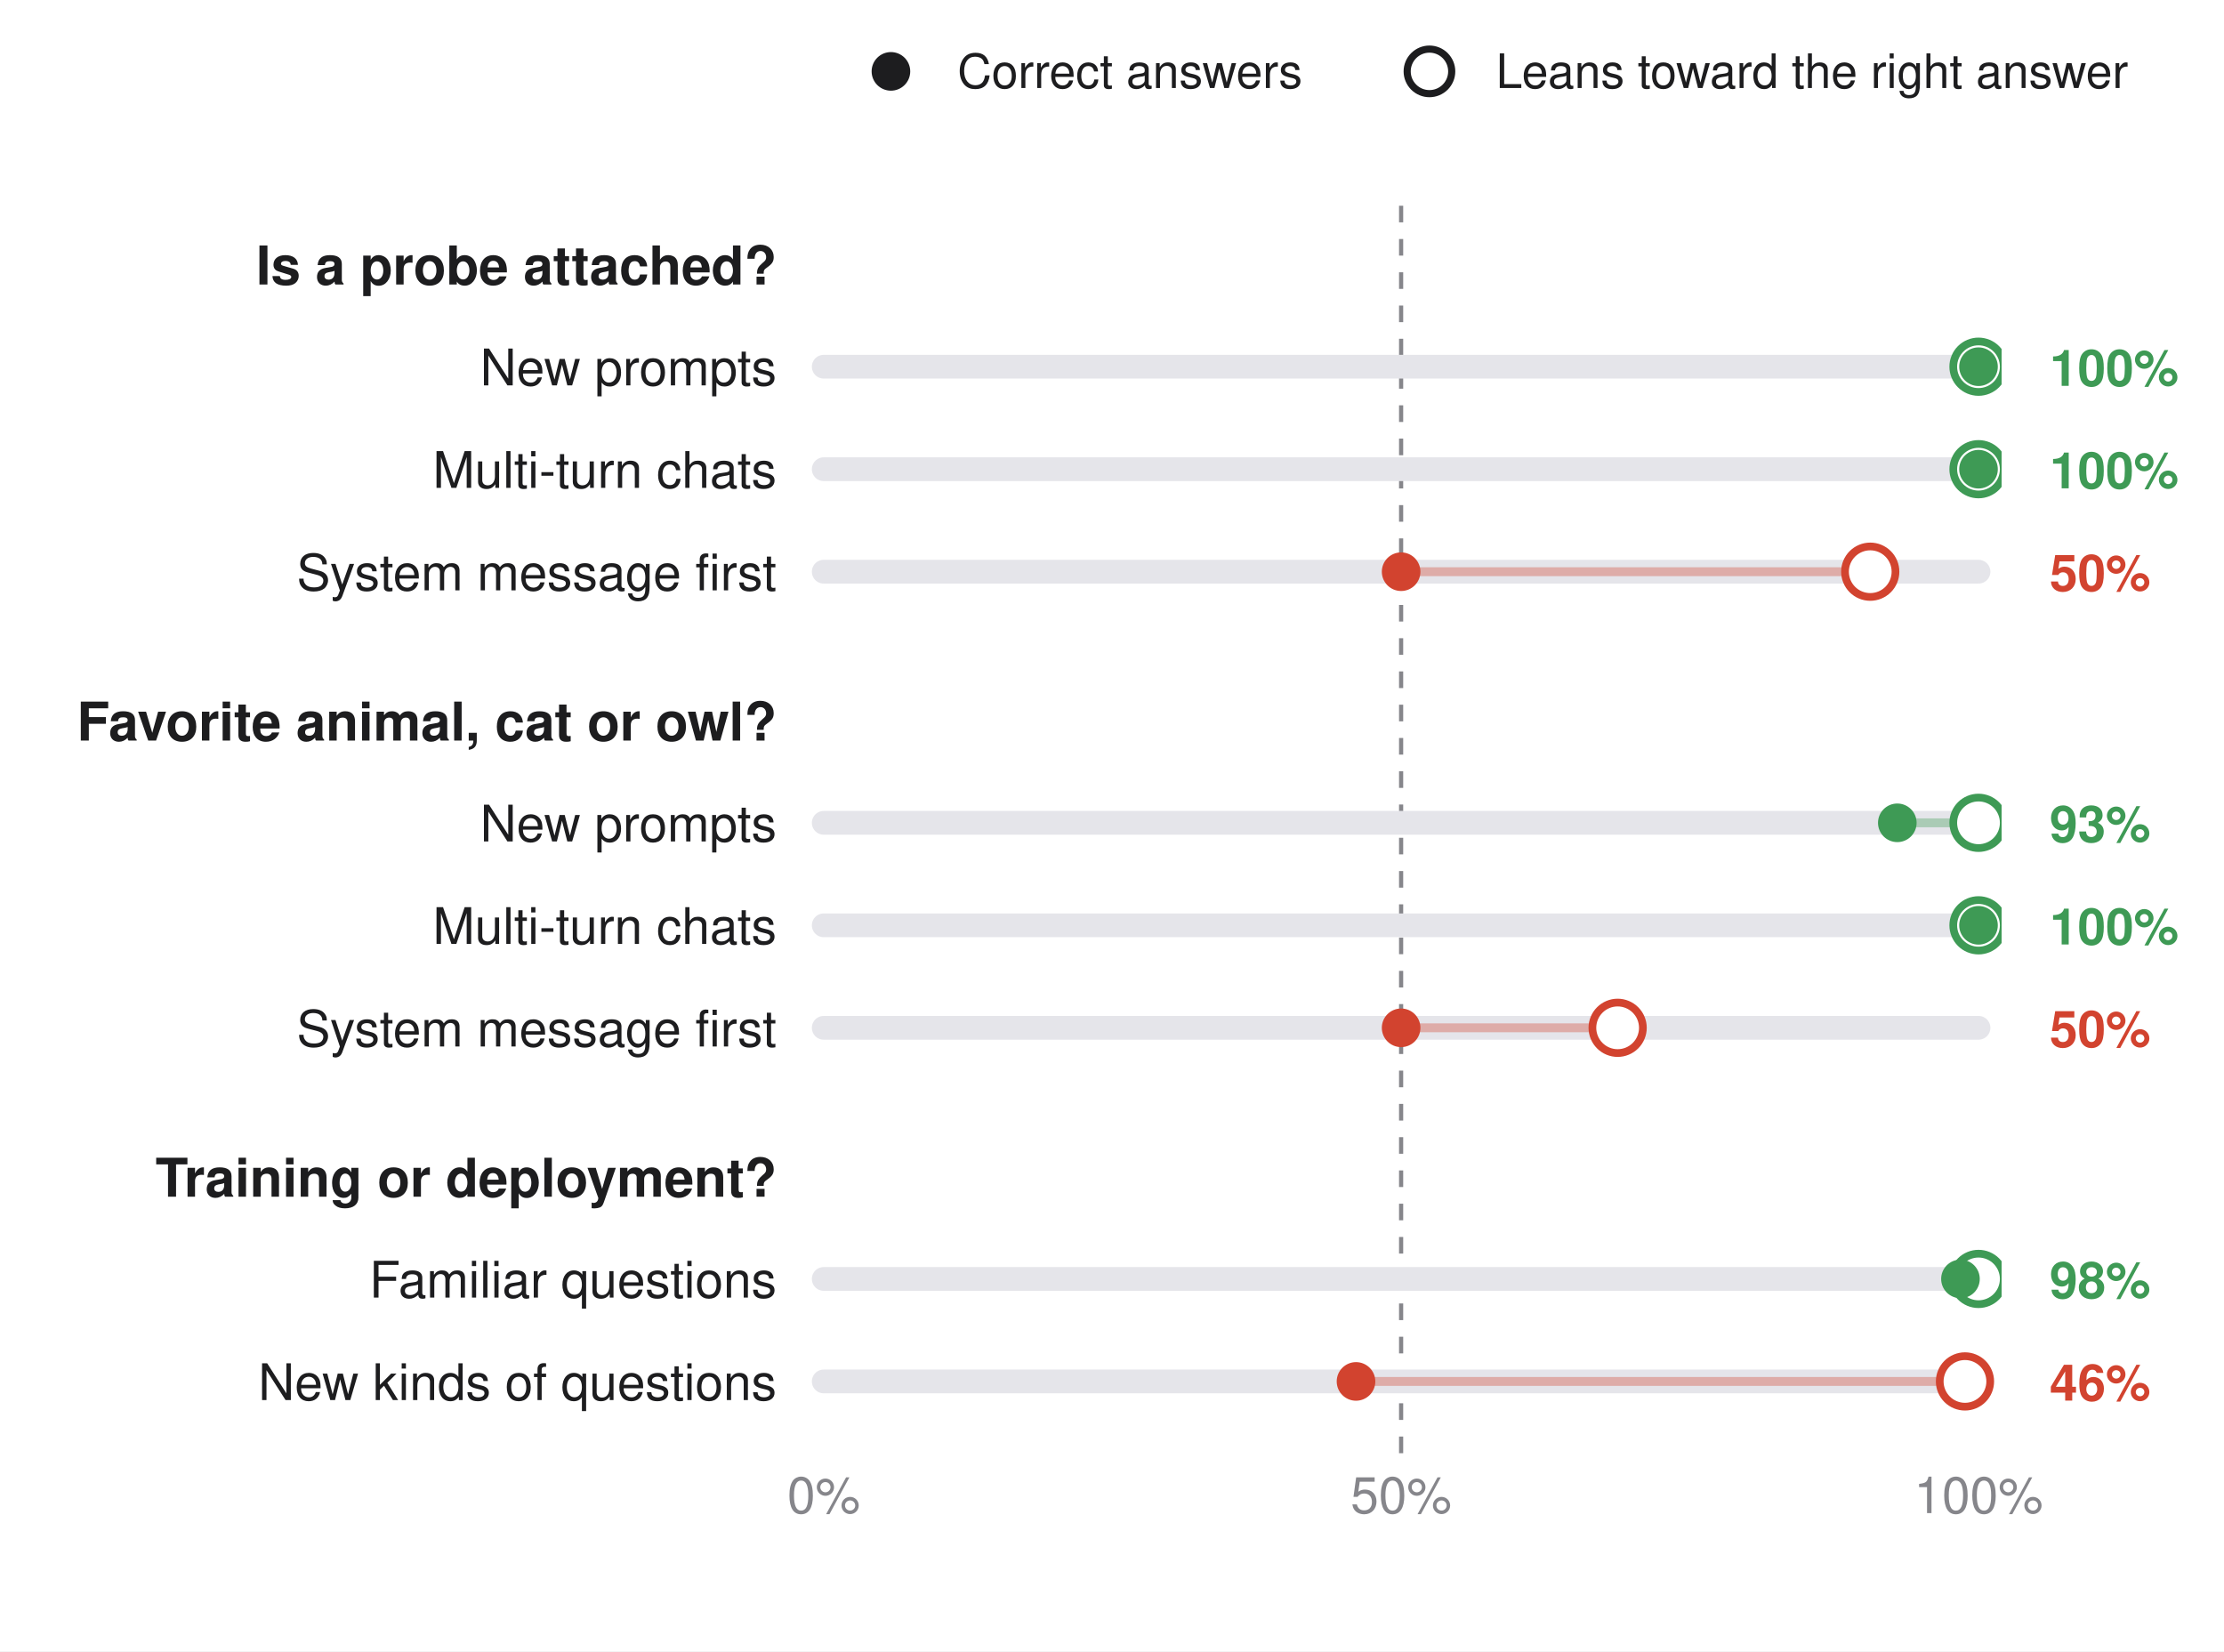
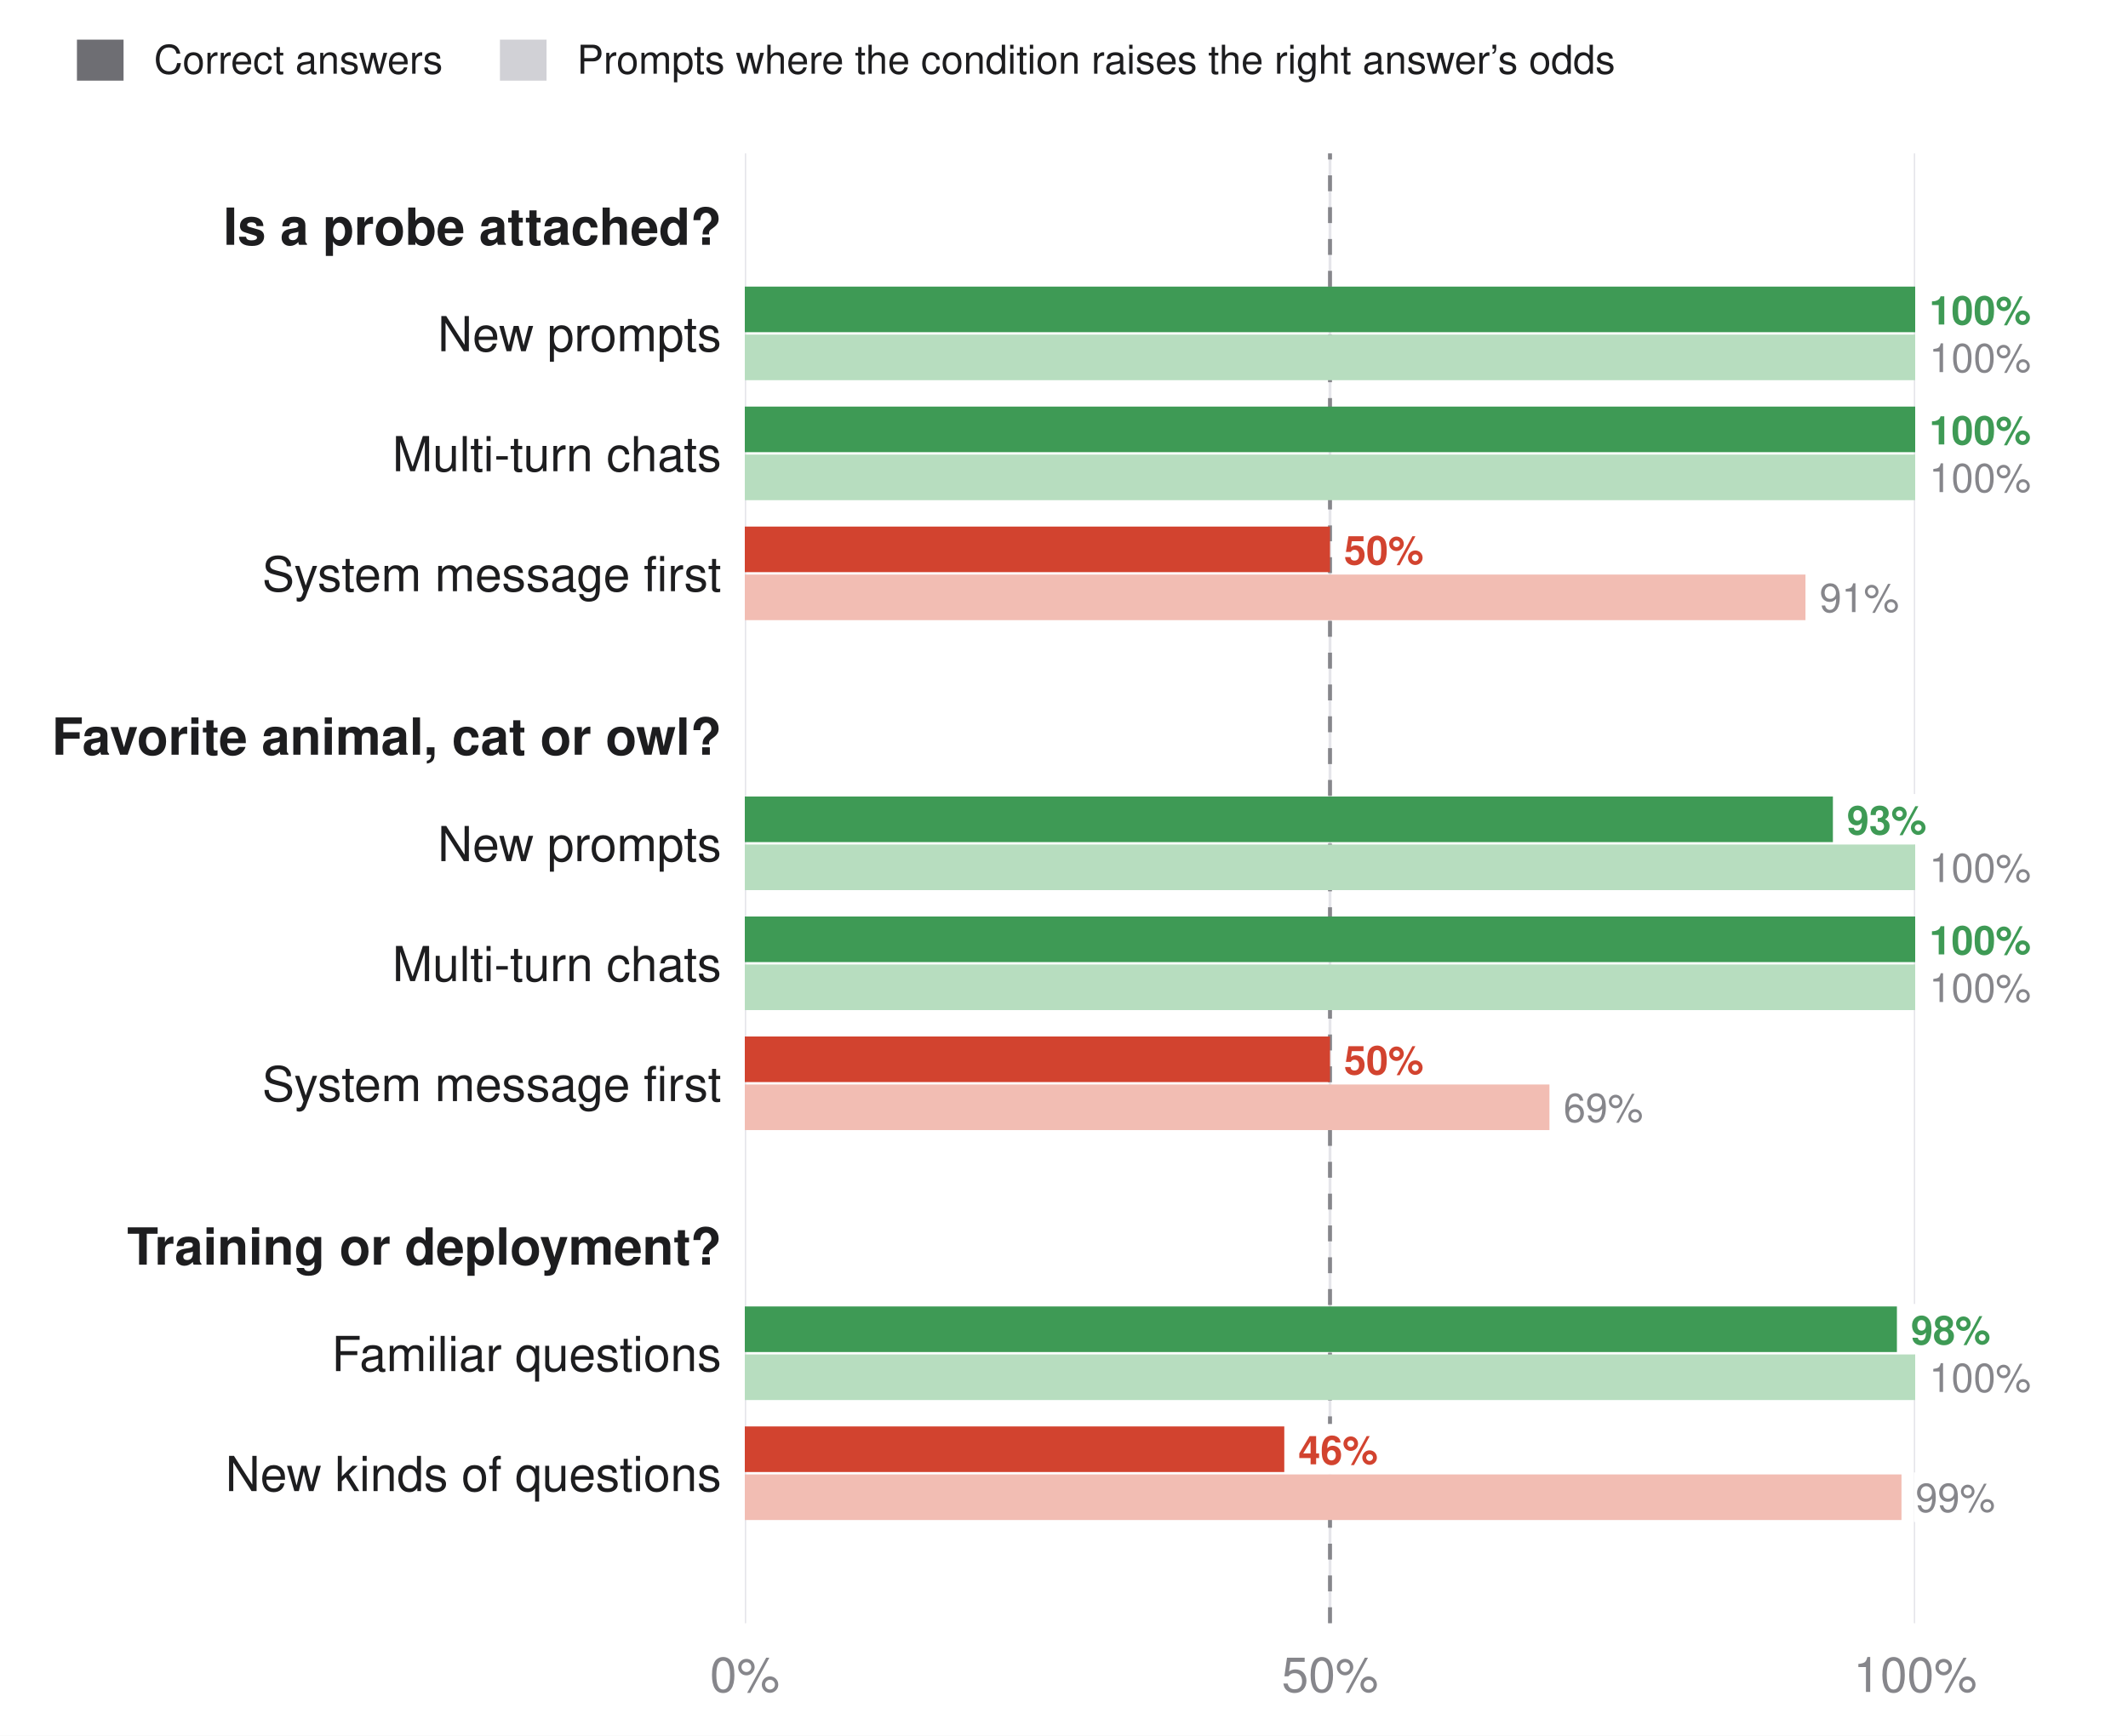
- <svg xmlns="http://www.w3.org/2000/svg" xmlns:xlink="http://www.w3.org/1999/xlink" width="748.8pt" height="555.984pt" viewBox="0 0 748.8 555.984" version="1.1">
+ <svg xmlns="http://www.w3.org/2000/svg" width="748.8pt" height="610.92pt" viewBox="0 0 748.8 610.92" version="1.1">
  <defs>
    <style type="text/css">*{stroke-linejoin: round; stroke-linecap: butt}</style>
  </defs>
  <g id="figure_1">
    <g id="patch_1">
-       <path d="M 0 555.984  L 748.8 555.984  L 748.8 0  L 0 0  z " style="fill: #ffffff" />
+       <path d="M 0 610.92  L 748.8 610.92  L 748.8 0  L 0 0  z " style="fill: #ffffff" />
    </g>
    <g id="axes_1">
      <g id="patch_2">
-         <path d="M 269.568 489.266  L 673.92 489.266  L 673.92 64.8  L 269.568 64.8  z " style="fill: #ffffff" />
+         <path d="M 262.08 571.32  L 673.92 571.32  L 673.92 54  L 262.08 54  z " style="fill: #ffffff" />
      </g>
      <g id="matplotlib.axis_1">
        <g id="xtick_1">
-           <g id="line2d_1" />
+           <g id="line2d_1">
+             <path d="M 262.08 571.32  L 262.08 54  " clip-path="url(#p542e7f53cc)" style="fill: none; stroke: #e5e5ea; stroke-linecap: square" />
+           </g>
+           <g id="line2d_2" />
          <g id="text_1">
-             <text style="font-size: 17px; font-family: 'Helvetica Neue', 'Helvetica', 'Arial', 'DejaVu Sans'; text-anchor: middle; fill: #86868b" x="277.344" y="509.45" transform="rotate(-0 277.344 509.4499)">0%</text>
+             <text style="font-size: 17px; font-family: 'Helvetica Neue', 'Helvetica', 'Arial', 'DejaVu Sans'; text-anchor: middle; fill: #86868b" x="262.08" y="595.504" transform="rotate(-0 262.08 595.504)">0%</text>
          </g>
        </g>
        <g id="xtick_2">
-           <g id="line2d_2" />
+           <g id="line2d_3">
+             <path d="M 468 571.32  L 468 54  " clip-path="url(#p542e7f53cc)" style="fill: none; stroke: #e5e5ea; stroke-linecap: square" />
+           </g>
+           <g id="line2d_4" />
          <g id="text_2">
-             <text style="font-size: 17px; font-family: 'Helvetica Neue', 'Helvetica', 'Arial', 'DejaVu Sans'; text-anchor: middle; fill: #86868b" x="471.744" y="509.45" transform="rotate(-0 471.744 509.4499)">50%</text>
+             <text style="font-size: 17px; font-family: 'Helvetica Neue', 'Helvetica', 'Arial', 'DejaVu Sans'; text-anchor: middle; fill: #86868b" x="468" y="595.504" transform="rotate(-0 468 595.504)">50%</text>
          </g>
        </g>
        <g id="xtick_3">
-           <g id="line2d_3" />
+           <g id="line2d_5">
+             <path d="M 673.92 571.32  L 673.92 54  " clip-path="url(#p542e7f53cc)" style="fill: none; stroke: #e5e5ea; stroke-linecap: square" />
+           </g>
+           <g id="line2d_6" />
          <g id="text_3">
-             <text style="font-size: 17px; font-family: 'Helvetica Neue', 'Helvetica', 'Arial', 'DejaVu Sans'; text-anchor: middle; fill: #86868b" x="666.144" y="509.45" transform="rotate(-0 666.144 509.4499)">100%</text>
+             <text style="font-size: 17px; font-family: 'Helvetica Neue', 'Helvetica', 'Arial', 'DejaVu Sans'; text-anchor: middle; fill: #86868b" x="673.92" y="595.504" transform="rotate(-0 673.92 595.504)">100%</text>
          </g>
        </g>
      </g>
      <g id="matplotlib.axis_2" />
-       <g id="line2d_4">
-         <path d="M 471.744 489.266  L 471.744 64.8  " clip-path="url(#p2aac15bdcc)" style="fill: none; stroke-dasharray: 5.6,5.6; stroke-dashoffset: 0; stroke: #86868b; stroke-width: 1.4" />
-       </g>
-       <g id="line2d_5">
-         <path d="M 277.344 123.466  L 666.144 123.466  " clip-path="url(#p2aac15bdcc)" style="fill: none; stroke: #e5e5ea; stroke-width: 8; stroke-linecap: round" />
-       </g>
-       <g id="line2d_6">
-         <path d="M 277.344 157.975  L 666.144 157.975  " clip-path="url(#p2aac15bdcc)" style="fill: none; stroke: #e5e5ea; stroke-width: 8; stroke-linecap: round" />
-       </g>
      <g id="line2d_7">
-         <path d="M 277.344 192.485  L 666.144 192.485  " clip-path="url(#p2aac15bdcc)" style="fill: none; stroke: #e5e5ea; stroke-width: 8; stroke-linecap: round" />
-       </g>
-       <g id="line2d_8">
-         <path d="M 277.344 277.033  L 666.144 277.033  " clip-path="url(#p2aac15bdcc)" style="fill: none; stroke: #e5e5ea; stroke-width: 8; stroke-linecap: round" />
-       </g>
-       <g id="line2d_9">
-         <path d="M 277.344 311.542  L 666.144 311.542  " clip-path="url(#p2aac15bdcc)" style="fill: none; stroke: #e5e5ea; stroke-width: 8; stroke-linecap: round" />
-       </g>
-       <g id="line2d_10">
-         <path d="M 277.344 346.052  L 666.144 346.052  " clip-path="url(#p2aac15bdcc)" style="fill: none; stroke: #e5e5ea; stroke-width: 8; stroke-linecap: round" />
-       </g>
-       <g id="line2d_11">
-         <path d="M 277.344 430.6  L 666.144 430.6  " clip-path="url(#p2aac15bdcc)" style="fill: none; stroke: #e5e5ea; stroke-width: 8; stroke-linecap: round" />
-       </g>
-       <g id="line2d_12">
-         <path d="M 277.344 465.109  L 666.144 465.109  " clip-path="url(#p2aac15bdcc)" style="fill: none; stroke: #e5e5ea; stroke-width: 8; stroke-linecap: round" />
-       </g>
-       <g id="line2d_13">
-         <path d="M 666.144 123.466  L 666.144 123.466  " clip-path="url(#p2aac15bdcc)" style="fill: none; stroke: #3e9a55; stroke-opacity: 0.35; stroke-width: 3; stroke-linecap: square" />
-       </g>
-       <g id="line2d_14">
-         <path d="M 666.144 157.975  L 666.144 157.975  " clip-path="url(#p2aac15bdcc)" style="fill: none; stroke: #3e9a55; stroke-opacity: 0.35; stroke-width: 3; stroke-linecap: square" />
-       </g>
-       <g id="line2d_15">
-         <path d="M 471.744 192.485  L 629.694 192.485  " clip-path="url(#p2aac15bdcc)" style="fill: none; stroke: #d2432f; stroke-opacity: 0.35; stroke-width: 3; stroke-linecap: square" />
-       </g>
-       <g id="line2d_16">
-         <path d="M 638.807 277.033  L 666.144 277.033  " clip-path="url(#p2aac15bdcc)" style="fill: none; stroke: #3e9a55; stroke-opacity: 0.35; stroke-width: 3; stroke-linecap: square" />
-       </g>
-       <g id="line2d_17">
-         <path d="M 666.144 311.542  L 666.144 311.542  " clip-path="url(#p2aac15bdcc)" style="fill: none; stroke: #3e9a55; stroke-opacity: 0.35; stroke-width: 3; stroke-linecap: square" />
-       </g>
-       <g id="line2d_18">
-         <path d="M 471.744 346.052  L 544.644 346.052  " clip-path="url(#p2aac15bdcc)" style="fill: none; stroke: #d2432f; stroke-opacity: 0.35; stroke-width: 3; stroke-linecap: square" />
-       </g>
-       <g id="line2d_19">
-         <path d="M 660.069 430.6  L 666.144 430.6  " clip-path="url(#p2aac15bdcc)" style="fill: none; stroke: #3e9a55; stroke-opacity: 0.35; stroke-width: 3; stroke-linecap: square" />
-       </g>
-       <g id="line2d_20">
-         <path d="M 456.557 465.109  L 661.588 465.109  " clip-path="url(#p2aac15bdcc)" style="fill: none; stroke: #d2432f; stroke-opacity: 0.35; stroke-width: 3; stroke-linecap: square" />
+         <path d="M 468 571.32  L 468 54  " clip-path="url(#p542e7f53cc)" style="fill: none; stroke-dasharray: 5.6,5.6; stroke-dashoffset: 0; stroke: #86868b; stroke-width: 1.4" />
      </g>
      <g id="text_4">
-         <text style="font-weight: 700; font-size: 18px; font-family: 'Helvetica Neue', 'Helvetica', 'Arial', 'DejaVu Sans'; text-anchor: end; fill: #1d1d1f" x="261.481" y="95.779" transform="rotate(-0 261.481 95.7786)">Is a probe attached?</text>
+         <text style="font-weight: 700; font-size: 18px; font-family: 'Helvetica Neue', 'Helvetica', 'Arial', 'DejaVu Sans'; text-anchor: end; fill: #1d1d1f" x="253.843" y="86.16" transform="rotate(-0 253.8432 86.16012)">Is a probe attached?</text>
      </g>
      <g id="text_5">
-         <text style="font-size: 17px; font-family: 'Helvetica Neue', 'Helvetica', 'Arial', 'DejaVu Sans'; text-anchor: end; fill: #1d1d1f" x="261.481" y="129.748" transform="rotate(-0 261.481 129.7475)">New prompts</text>
-       </g>
-       <g id="line2d_21">
-         <defs>
-           <path id="m7917ee6dbc" d="M 0 8.5  C 2.254 8.5 4.416 7.604 6.01 6.01  C 7.604 4.416 8.5 2.254 8.5 0  C 8.5 -2.254 7.604 -4.416 6.01 -6.01  C 4.416 -7.604 2.254 -8.5 0 -8.5  C -2.254 -8.5 -4.416 -7.604 -6.01 -6.01  C -7.604 -4.416 -8.5 -2.254 -8.5 0  C -8.5 2.254 -7.604 4.416 -6.01 6.01  C -4.416 7.604 -2.254 8.5 0 8.5  z " style="stroke: #3e9a55; stroke-width: 2.6" />
-         </defs>
-         <g clip-path="url(#p2aac15bdcc)">
-           <use xlink:href="#m7917ee6dbc" x="666.144" y="123.466" style="fill: #ffffff; stroke: #3e9a55; stroke-width: 2.6" />
-         </g>
+         <text style="font-size: 17px; font-family: 'Helvetica Neue', 'Helvetica', 'Arial', 'DejaVu Sans'; text-anchor: end; fill: #1d1d1f" x="253.843" y="123.627" transform="rotate(-0 253.8432 123.6268)">New prompts</text>
+       </g>
+       <g id="patch_3">
+         <path d="M 262.08 100.876  L 673.92 100.876  L 673.92 116.923  L 262.08 116.923  z " clip-path="url(#p542e7f53cc)" style="fill: #3e9a55" />
      </g>
      <g id="text_6">
-         <text style="font-weight: 700; font-size: 17px; font-family: 'Helvetica Neue', 'Helvetica', 'Arial', 'DejaVu Sans'; text-anchor: start; fill: #3e9a55" x="690.094" y="129.909" transform="rotate(-0 690.0941 129.909)">100%</text>
+         <g id="patch_4">
+           <path d="M 678.302 117.803  L 716.771 117.803  L 716.771 99.995  L 678.302 99.995  z " style="fill: #ffffff" />
+         </g>
+         <text style="font-weight: 700; font-size: 14px; font-family: 'Helvetica Neue', 'Helvetica', 'Arial', 'DejaVu Sans'; text-anchor: start; fill: #3e9a55" x="678.862" y="114.205" transform="rotate(-0 678.8621 114.2053)">100%</text>
+       </g>
+       <g id="patch_5">
+         <path d="M 262.08 117.768  L 673.92 117.768  L 673.92 133.815  L 262.08 133.815  z " clip-path="url(#p542e7f53cc)" style="fill: #b7ddbf" />
      </g>
      <g id="text_7">
-         <text style="font-size: 17px; font-family: 'Helvetica Neue', 'Helvetica', 'Arial', 'DejaVu Sans'; text-anchor: end; fill: #1d1d1f" x="261.481" y="164.257" transform="rotate(-0 261.481 164.2569)">Multi-turn chats</text>
-       </g>
-       <g id="line2d_22">
-         <g clip-path="url(#p2aac15bdcc)">
-           <use xlink:href="#m7917ee6dbc" x="666.144" y="157.975" style="fill: #ffffff; stroke: #3e9a55; stroke-width: 2.6" />
-         </g>
+         <g id="patch_6">
+           <path d="M 678.302 134.506  L 716.771 134.506  L 716.771 117.076  L 678.302 117.076  z " style="fill: #ffffff" />
+         </g>
+         <text style="font-size: 14px; font-family: 'Helvetica Neue', 'Helvetica', 'Arial', 'DejaVu Sans'; text-anchor: start; fill: #86868b" x="678.862" y="130.964" transform="rotate(-0 678.8621 130.9643)">100%</text>
      </g>
      <g id="text_8">
-         <text style="font-weight: 700; font-size: 17px; font-family: 'Helvetica Neue', 'Helvetica', 'Arial', 'DejaVu Sans'; text-anchor: start; fill: #3e9a55" x="690.094" y="164.418" transform="rotate(-0 690.0941 164.4184)">100%</text>
+         <text style="font-size: 17px; font-family: 'Helvetica Neue', 'Helvetica', 'Arial', 'DejaVu Sans'; text-anchor: end; fill: #1d1d1f" x="253.843" y="165.857" transform="rotate(-0 253.8432 165.857)">Multi-turn chats</text>
+       </g>
+       <g id="patch_7">
+         <path d="M 262.08 143.106  L 673.92 143.106  L 673.92 159.153  L 262.08 159.153  z " clip-path="url(#p542e7f53cc)" style="fill: #3e9a55" />
      </g>
      <g id="text_9">
-         <text style="font-size: 17px; font-family: 'Helvetica Neue', 'Helvetica', 'Arial', 'DejaVu Sans'; text-anchor: end; fill: #1d1d1f" x="261.481" y="198.766" transform="rotate(-0 261.481 198.7664)">System message first</text>
-       </g>
-       <g id="line2d_23">
-         <defs>
-           <path id="me656abfa9c" d="M 0 8.5  C 2.254 8.5 4.416 7.604 6.01 6.01  C 7.604 4.416 8.5 2.254 8.5 0  C 8.5 -2.254 7.604 -4.416 6.01 -6.01  C 4.416 -7.604 2.254 -8.5 0 -8.5  C -2.254 -8.5 -4.416 -7.604 -6.01 -6.01  C -7.604 -4.416 -8.5 -2.254 -8.5 0  C -8.5 2.254 -7.604 4.416 -6.01 6.01  C -4.416 7.604 -2.254 8.5 0 8.5  z " style="stroke: #d2432f; stroke-width: 2.6" />
-         </defs>
-         <g clip-path="url(#p2aac15bdcc)">
-           <use xlink:href="#me656abfa9c" x="629.694" y="192.485" style="fill: #ffffff; stroke: #d2432f; stroke-width: 2.6" />
-         </g>
+         <g id="patch_8">
+           <path d="M 678.302 160.033  L 716.771 160.033  L 716.771 142.225  L 678.302 142.225  z " style="fill: #ffffff" />
+         </g>
+         <text style="font-weight: 700; font-size: 14px; font-family: 'Helvetica Neue', 'Helvetica', 'Arial', 'DejaVu Sans'; text-anchor: start; fill: #3e9a55" x="678.862" y="156.435" transform="rotate(-0 678.8621 156.4355)">100%</text>
+       </g>
+       <g id="patch_9">
+         <path d="M 262.08 159.998  L 673.92 159.998  L 673.92 176.045  L 262.08 176.045  z " clip-path="url(#p542e7f53cc)" style="fill: #b7ddbf" />
      </g>
      <g id="text_10">
-         <text style="font-weight: 700; font-size: 17px; font-family: 'Helvetica Neue', 'Helvetica', 'Arial', 'DejaVu Sans'; text-anchor: start; fill: #d2432f" x="690.094" y="198.928" transform="rotate(-0 690.0941 198.9279)">50%</text>
+         <g id="patch_10">
+           <path d="M 678.302 176.737  L 716.771 176.737  L 716.771 159.307  L 678.302 159.307  z " style="fill: #ffffff" />
+         </g>
+         <text style="font-size: 14px; font-family: 'Helvetica Neue', 'Helvetica', 'Arial', 'DejaVu Sans'; text-anchor: start; fill: #86868b" x="678.862" y="173.195" transform="rotate(-0 678.8621 173.1946)">100%</text>
      </g>
      <g id="text_11">
-         <text style="font-weight: 700; font-size: 18px; font-family: 'Helvetica Neue', 'Helvetica', 'Arial', 'DejaVu Sans'; text-anchor: end; fill: #1d1d1f" x="261.481" y="249.346" transform="rotate(-0 261.481 249.3455)">Favorite animal, cat or owl?</text>
+         <text style="font-size: 17px; font-family: 'Helvetica Neue', 'Helvetica', 'Arial', 'DejaVu Sans'; text-anchor: end; fill: #1d1d1f" x="253.843" y="208.087" transform="rotate(-0 253.8432 208.0872)">System message first</text>
+       </g>
+       <g id="patch_11">
+         <path d="M 262.08 185.336  L 468 185.336  L 468 201.383  L 262.08 201.383  z " clip-path="url(#p542e7f53cc)" style="fill: #d2432f" />
      </g>
      <g id="text_12">
-         <text style="font-size: 17px; font-family: 'Helvetica Neue', 'Helvetica', 'Arial', 'DejaVu Sans'; text-anchor: end; fill: #1d1d1f" x="261.481" y="283.314" transform="rotate(-0 261.481 283.3145)">New prompts</text>
-       </g>
-       <g id="line2d_24">
-         <g clip-path="url(#p2aac15bdcc)">
-           <use xlink:href="#m7917ee6dbc" x="666.144" y="277.033" style="fill: #ffffff; stroke: #3e9a55; stroke-width: 2.6" />
-         </g>
+         <g id="patch_12">
+           <path d="M 472.382 202.264  L 503.068 202.264  L 503.068 184.456  L 472.382 184.456  z " style="fill: #ffffff" />
+         </g>
+         <text style="font-weight: 700; font-size: 14px; font-family: 'Helvetica Neue', 'Helvetica', 'Arial', 'DejaVu Sans'; text-anchor: start; fill: #d2432f" x="472.942" y="198.666" transform="rotate(-0 472.9421 198.6657)">50%</text>
+       </g>
+       <g id="patch_13">
+         <path d="M 262.08 202.228  L 635.31 202.228  L 635.31 218.275  L 262.08 218.275  z " clip-path="url(#p542e7f53cc)" style="fill: #f2bdb3" />
      </g>
      <g id="text_13">
-         <text style="font-weight: 700; font-size: 17px; font-family: 'Helvetica Neue', 'Helvetica', 'Arial', 'DejaVu Sans'; text-anchor: start; fill: #3e9a55" x="690.094" y="283.476" transform="rotate(-0 690.0941 283.476)">93%</text>
+         <g id="patch_14">
+           <path d="M 639.692 218.967  L 670.378 218.967  L 670.378 201.537  L 639.692 201.537  z " style="fill: #ffffff" />
+         </g>
+         <text style="font-size: 14px; font-family: 'Helvetica Neue', 'Helvetica', 'Arial', 'DejaVu Sans'; text-anchor: start; fill: #86868b" x="640.252" y="215.425" transform="rotate(-0 640.2521 215.4248)">91%</text>
      </g>
      <g id="text_14">
-         <text style="font-size: 17px; font-family: 'Helvetica Neue', 'Helvetica', 'Arial', 'DejaVu Sans'; text-anchor: end; fill: #1d1d1f" x="261.481" y="317.824" transform="rotate(-0 261.481 317.8239)">Multi-turn chats</text>
-       </g>
-       <g id="line2d_25">
-         <g clip-path="url(#p2aac15bdcc)">
-           <use xlink:href="#m7917ee6dbc" x="666.144" y="311.542" style="fill: #ffffff; stroke: #3e9a55; stroke-width: 2.6" />
-         </g>
+         <text style="font-weight: 700; font-size: 18px; font-family: 'Helvetica Neue', 'Helvetica', 'Arial', 'DejaVu Sans'; text-anchor: end; fill: #1d1d1f" x="253.843" y="265.638" transform="rotate(-0 253.8432 265.6385)">Favorite animal, cat or owl?</text>
      </g>
      <g id="text_15">
-         <text style="font-weight: 700; font-size: 17px; font-family: 'Helvetica Neue', 'Helvetica', 'Arial', 'DejaVu Sans'; text-anchor: start; fill: #3e9a55" x="690.094" y="317.985" transform="rotate(-0 690.0941 317.9854)">100%</text>
+         <text style="font-size: 17px; font-family: 'Helvetica Neue', 'Helvetica', 'Arial', 'DejaVu Sans'; text-anchor: end; fill: #1d1d1f" x="253.843" y="303.105" transform="rotate(-0 253.8432 303.1052)">New prompts</text>
+       </g>
+       <g id="patch_15">
+         <path d="M 262.08 280.354  L 644.962 280.354  L 644.962 296.401  L 262.08 296.401  z " clip-path="url(#p542e7f53cc)" style="fill: #3e9a55" />
      </g>
      <g id="text_16">
-         <text style="font-size: 17px; font-family: 'Helvetica Neue', 'Helvetica', 'Arial', 'DejaVu Sans'; text-anchor: end; fill: #1d1d1f" x="261.481" y="352.333" transform="rotate(-0 261.481 352.3333)">System message first</text>
-       </g>
-       <g id="line2d_26">
-         <g clip-path="url(#p2aac15bdcc)">
-           <use xlink:href="#me656abfa9c" x="544.644" y="346.052" style="fill: #ffffff; stroke: #d2432f; stroke-width: 2.6" />
-         </g>
+         <g id="patch_16">
+           <path d="M 649.345 297.282  L 680.031 297.282  L 680.031 279.474  L 649.345 279.474  z " style="fill: #ffffff" />
+         </g>
+         <text style="font-weight: 700; font-size: 14px; font-family: 'Helvetica Neue', 'Helvetica', 'Arial', 'DejaVu Sans'; text-anchor: start; fill: #3e9a55" x="649.905" y="293.684" transform="rotate(-0 649.9046 293.6836)">93%</text>
+       </g>
+       <g id="patch_17">
+         <path d="M 262.08 297.246  L 673.92 297.246  L 673.92 313.293  L 262.08 313.293  z " clip-path="url(#p542e7f53cc)" style="fill: #b7ddbf" />
      </g>
      <g id="text_17">
-         <text style="font-weight: 700; font-size: 17px; font-family: 'Helvetica Neue', 'Helvetica', 'Arial', 'DejaVu Sans'; text-anchor: start; fill: #d2432f" x="690.094" y="352.495" transform="rotate(-0 690.0941 352.4948)">50%</text>
+         <g id="patch_18">
+           <path d="M 678.302 313.985  L 716.771 313.985  L 716.771 296.555  L 678.302 296.555  z " style="fill: #ffffff" />
+         </g>
+         <text style="font-size: 14px; font-family: 'Helvetica Neue', 'Helvetica', 'Arial', 'DejaVu Sans'; text-anchor: start; fill: #86868b" x="678.862" y="310.443" transform="rotate(-0 678.8621 310.4427)">100%</text>
      </g>
      <g id="text_18">
-         <text style="font-weight: 700; font-size: 18px; font-family: 'Helvetica Neue', 'Helvetica', 'Arial', 'DejaVu Sans'; text-anchor: end; fill: #1d1d1f" x="261.481" y="402.912" transform="rotate(-0 261.481 402.9125)">Training or deployment?</text>
+         <text style="font-size: 17px; font-family: 'Helvetica Neue', 'Helvetica', 'Arial', 'DejaVu Sans'; text-anchor: end; fill: #1d1d1f" x="253.843" y="345.335" transform="rotate(-0 253.8432 345.3354)">Multi-turn chats</text>
+       </g>
+       <g id="patch_19">
+         <path d="M 262.08 322.584  L 673.92 322.584  L 673.92 338.632  L 262.08 338.632  z " clip-path="url(#p542e7f53cc)" style="fill: #3e9a55" />
      </g>
      <g id="text_19">
-         <text style="font-size: 17px; font-family: 'Helvetica Neue', 'Helvetica', 'Arial', 'DejaVu Sans'; text-anchor: end; fill: #1d1d1f" x="261.481" y="436.881" transform="rotate(-0 261.481 436.8814)">Familiar questions</text>
-       </g>
-       <g id="line2d_27">
-         <g clip-path="url(#p2aac15bdcc)">
-           <use xlink:href="#m7917ee6dbc" x="666.144" y="430.6" style="fill: #ffffff; stroke: #3e9a55; stroke-width: 2.6" />
-         </g>
+         <g id="patch_20">
+           <path d="M 678.302 339.512  L 716.771 339.512  L 716.771 321.704  L 678.302 321.704  z " style="fill: #ffffff" />
+         </g>
+         <text style="font-weight: 700; font-size: 14px; font-family: 'Helvetica Neue', 'Helvetica', 'Arial', 'DejaVu Sans'; text-anchor: start; fill: #3e9a55" x="678.862" y="335.914" transform="rotate(-0 678.8621 335.9138)">100%</text>
+       </g>
+       <g id="patch_21">
+         <path d="M 262.08 339.476  L 673.92 339.476  L 673.92 355.524  L 262.08 355.524  z " clip-path="url(#p542e7f53cc)" style="fill: #b7ddbf" />
      </g>
      <g id="text_20">
-         <text style="font-weight: 700; font-size: 17px; font-family: 'Helvetica Neue', 'Helvetica', 'Arial', 'DejaVu Sans'; text-anchor: start; fill: #3e9a55" x="690.094" y="437.043" transform="rotate(-0 690.0941 437.0429)">98%</text>
+         <g id="patch_22">
+           <path d="M 678.302 356.215  L 716.771 356.215  L 716.771 338.785  L 678.302 338.785  z " style="fill: #ffffff" />
+         </g>
+         <text style="font-size: 14px; font-family: 'Helvetica Neue', 'Helvetica', 'Arial', 'DejaVu Sans'; text-anchor: start; fill: #86868b" x="678.862" y="352.673" transform="rotate(-0 678.8621 352.6729)">100%</text>
      </g>
      <g id="text_21">
-         <text style="font-size: 17px; font-family: 'Helvetica Neue', 'Helvetica', 'Arial', 'DejaVu Sans'; text-anchor: end; fill: #1d1d1f" x="261.481" y="471.391" transform="rotate(-0 261.481 471.3908)">New kinds of questions</text>
-       </g>
-       <g id="line2d_28">
-         <g clip-path="url(#p2aac15bdcc)">
-           <use xlink:href="#me656abfa9c" x="661.588" y="465.109" style="fill: #ffffff; stroke: #d2432f; stroke-width: 2.6" />
-         </g>
+         <text style="font-size: 17px; font-family: 'Helvetica Neue', 'Helvetica', 'Arial', 'DejaVu Sans'; text-anchor: end; fill: #1d1d1f" x="253.843" y="387.566" transform="rotate(-0 253.8432 387.5656)">System message first</text>
+       </g>
+       <g id="patch_23">
+         <path d="M 262.08 364.814  L 468 364.814  L 468 380.862  L 262.08 380.862  z " clip-path="url(#p542e7f53cc)" style="fill: #d2432f" />
      </g>
      <g id="text_22">
-         <text style="font-weight: 700; font-size: 17px; font-family: 'Helvetica Neue', 'Helvetica', 'Arial', 'DejaVu Sans'; text-anchor: start; fill: #d2432f" x="690.094" y="471.552" transform="rotate(-0 690.0941 471.5523)">46%</text>
-       </g>
-       <g id="line2d_29">
-         <defs>
-           <path id="mf781bef35e" d="M 0 6  C 1.591 6 3.117 5.368 4.243 4.243  C 5.368 3.117 6 1.591 6 0  C 6 -1.591 5.368 -3.117 4.243 -4.243  C 3.117 -5.368 1.591 -6 0 -6  C -1.591 -6 -3.117 -5.368 -4.243 -4.243  C -5.368 -3.117 -6 -1.591 -6 0  C -6 1.591 -5.368 3.117 -4.243 4.243  C -3.117 5.368 -1.591 6 0 6  z " style="stroke: #3e9a55" />
-         </defs>
-         <g clip-path="url(#p2aac15bdcc)">
-           <use xlink:href="#mf781bef35e" x="666.144" y="123.466" style="fill: #3e9a55; stroke: #3e9a55" />
-         </g>
-       </g>
-       <g id="line2d_30">
-         <g clip-path="url(#p2aac15bdcc)">
-           <use xlink:href="#mf781bef35e" x="666.144" y="157.975" style="fill: #3e9a55; stroke: #3e9a55" />
-         </g>
-       </g>
-       <g id="line2d_31">
-         <defs>
-           <path id="mb149ae7dcc" d="M 0 6  C 1.591 6 3.117 5.368 4.243 4.243  C 5.368 3.117 6 1.591 6 0  C 6 -1.591 5.368 -3.117 4.243 -4.243  C 3.117 -5.368 1.591 -6 0 -6  C -1.591 -6 -3.117 -5.368 -4.243 -4.243  C -5.368 -3.117 -6 -1.591 -6 0  C -6 1.591 -5.368 3.117 -4.243 4.243  C -3.117 5.368 -1.591 6 0 6  z " style="stroke: #d2432f" />
-         </defs>
-         <g clip-path="url(#p2aac15bdcc)">
-           <use xlink:href="#mb149ae7dcc" x="471.744" y="192.485" style="fill: #d2432f; stroke: #d2432f" />
-         </g>
-       </g>
-       <g id="line2d_32">
-         <g clip-path="url(#p2aac15bdcc)">
-           <use xlink:href="#mf781bef35e" x="638.807" y="277.033" style="fill: #3e9a55; stroke: #3e9a55" />
-         </g>
-       </g>
-       <g id="line2d_33">
-         <g clip-path="url(#p2aac15bdcc)">
-           <use xlink:href="#mf781bef35e" x="666.144" y="311.542" style="fill: #3e9a55; stroke: #3e9a55" />
-         </g>
-       </g>
-       <g id="line2d_34">
-         <g clip-path="url(#p2aac15bdcc)">
-           <use xlink:href="#mb149ae7dcc" x="471.744" y="346.052" style="fill: #d2432f; stroke: #d2432f" />
-         </g>
-       </g>
-       <g id="line2d_35">
-         <g clip-path="url(#p2aac15bdcc)">
-           <use xlink:href="#mf781bef35e" x="660.069" y="430.6" style="fill: #3e9a55; stroke: #3e9a55" />
-         </g>
-       </g>
-       <g id="line2d_36">
-         <g clip-path="url(#p2aac15bdcc)">
-           <use xlink:href="#mb149ae7dcc" x="456.557" y="465.109" style="fill: #d2432f; stroke: #d2432f" />
-         </g>
+         <g id="patch_24">
+           <path d="M 472.382 381.742  L 503.068 381.742  L 503.068 363.934  L 472.382 363.934  z " style="fill: #ffffff" />
+         </g>
+         <text style="font-weight: 700; font-size: 14px; font-family: 'Helvetica Neue', 'Helvetica', 'Arial', 'DejaVu Sans'; text-anchor: start; fill: #d2432f" x="472.942" y="378.144" transform="rotate(-0 472.9421 378.144)">50%</text>
+       </g>
+       <g id="patch_25">
+         <path d="M 262.08 381.706  L 545.22 381.706  L 545.22 397.754  L 262.08 397.754  z " clip-path="url(#p542e7f53cc)" style="fill: #f2bdb3" />
+       </g>
+       <g id="text_23">
+         <g id="patch_26">
+           <path d="M 549.602 398.445  L 580.288 398.445  L 580.288 381.015  L 549.602 381.015  z " style="fill: #ffffff" />
+         </g>
+         <text style="font-size: 14px; font-family: 'Helvetica Neue', 'Helvetica', 'Arial', 'DejaVu Sans'; text-anchor: start; fill: #86868b" x="550.162" y="394.903" transform="rotate(-0 550.1621 394.9031)">69%</text>
+       </g>
+       <g id="text_24">
+         <text style="font-weight: 700; font-size: 18px; font-family: 'Helvetica Neue', 'Helvetica', 'Arial', 'DejaVu Sans'; text-anchor: end; fill: #1d1d1f" x="253.843" y="445.117" transform="rotate(-0 253.8432 445.1169)">Training or deployment?</text>
+       </g>
+       <g id="text_25">
+         <text style="font-size: 17px; font-family: 'Helvetica Neue', 'Helvetica', 'Arial', 'DejaVu Sans'; text-anchor: end; fill: #1d1d1f" x="253.843" y="482.584" transform="rotate(-0 253.8432 482.5835)">Familiar questions</text>
+       </g>
+       <g id="patch_27">
+         <path d="M 262.08 459.832  L 667.485 459.832  L 667.485 475.88  L 262.08 475.88  z " clip-path="url(#p542e7f53cc)" style="fill: #3e9a55" />
+       </g>
+       <g id="text_26">
+         <g id="patch_28">
+           <path d="M 671.867 476.76  L 702.553 476.76  L 702.553 458.952  L 671.867 458.952  z " style="fill: #ffffff" />
+         </g>
+         <text style="font-weight: 700; font-size: 14px; font-family: 'Helvetica Neue', 'Helvetica', 'Arial', 'DejaVu Sans'; text-anchor: start; fill: #3e9a55" x="672.427" y="473.162" transform="rotate(-0 672.4271 473.162)">98%</text>
+       </g>
+       <g id="patch_29">
+         <path d="M 262.08 476.724  L 673.92 476.724  L 673.92 492.772  L 262.08 492.772  z " clip-path="url(#p542e7f53cc)" style="fill: #b7ddbf" />
+       </g>
+       <g id="text_27">
+         <g id="patch_30">
+           <path d="M 678.302 493.463  L 716.771 493.463  L 716.771 476.033  L 678.302 476.033  z " style="fill: #ffffff" />
+         </g>
+         <text style="font-size: 14px; font-family: 'Helvetica Neue', 'Helvetica', 'Arial', 'DejaVu Sans'; text-anchor: start; fill: #86868b" x="678.862" y="489.921" transform="rotate(-0 678.8621 489.9211)">100%</text>
+       </g>
+       <g id="text_28">
+         <text style="font-size: 17px; font-family: 'Helvetica Neue', 'Helvetica', 'Arial', 'DejaVu Sans'; text-anchor: end; fill: #1d1d1f" x="253.843" y="524.814" transform="rotate(-0 253.8432 524.8137)">New kinds of questions</text>
+       </g>
+       <g id="patch_31">
+         <path d="M 262.08 502.062  L 451.913 502.062  L 451.913 518.11  L 262.08 518.11  z " clip-path="url(#p542e7f53cc)" style="fill: #d2432f" />
+       </g>
+       <g id="text_29">
+         <g id="patch_32">
+           <path d="M 456.295 518.99  L 486.981 518.99  L 486.981 501.182  L 456.295 501.182  z " style="fill: #ffffff" />
+         </g>
+         <text style="font-weight: 700; font-size: 14px; font-family: 'Helvetica Neue', 'Helvetica', 'Arial', 'DejaVu Sans'; text-anchor: start; fill: #d2432f" x="456.855" y="515.392" transform="rotate(-0 456.8546 515.3922)">46%</text>
+       </g>
+       <g id="patch_33">
+         <path d="M 262.08 518.955  L 669.094 518.955  L 669.094 535.002  L 262.08 535.002  z " clip-path="url(#p542e7f53cc)" style="fill: #f2bdb3" />
+       </g>
+       <g id="text_30">
+         <g id="patch_34">
+           <path d="M 673.476 535.693  L 704.162 535.693  L 704.162 518.263  L 673.476 518.263  z " style="fill: #ffffff" />
+         </g>
+         <text style="font-size: 14px; font-family: 'Helvetica Neue', 'Helvetica', 'Arial', 'DejaVu Sans'; text-anchor: start; fill: #86868b" x="674.036" y="532.151" transform="rotate(-0 674.0358 532.1513)">99%</text>
      </g>
    </g>
    <g id="legend_1">
-       <g id="line2d_37">
-         <defs>
-           <path id="mefcaf059de" d="M 0 6  C 1.591 6 3.117 5.368 4.243 4.243  C 5.368 3.117 6 1.591 6 0  C 6 -1.591 5.368 -3.117 4.243 -4.243  C 3.117 -5.368 1.591 -6 0 -6  C -1.591 -6 -3.117 -5.368 -4.243 -4.243  C -5.368 -3.117 -6 -1.591 -6 0  C -6 1.591 -5.368 3.117 -4.243 4.243  C -3.117 5.368 -1.591 6 0 6  z " style="stroke: #1d1d1f" />
-         </defs>
-         <g>
-           <use xlink:href="#mefcaf059de" x="299.968" y="24.032" style="fill: #1d1d1f; stroke: #1d1d1f" />
-         </g>
-       </g>
-       <g id="text_23">
-         <text style="font-size: 16px; font-family: 'Helvetica Neue', 'Helvetica', 'Arial', 'DejaVu Sans'; text-anchor: start; fill: #1d1d1f" x="322.368" y="29.632" transform="rotate(-0 322.368 29.632)">Correct answers</text>
-       </g>
-       <g id="line2d_38">
-         <defs>
-           <path id="mf5e7578616" d="M 0 7.5  C 1.989 7.5 3.897 6.71 5.303 5.303  C 6.71 3.897 7.5 1.989 7.5 0  C 7.5 -1.989 6.71 -3.897 5.303 -5.303  C 3.897 -6.71 1.989 -7.5 0 -7.5  C -1.989 -7.5 -3.897 -6.71 -5.303 -5.303  C -6.71 -3.897 -7.5 -1.989 -7.5 0  C -7.5 1.989 -6.71 3.897 -5.303 5.303  C -3.897 6.71 -1.989 7.5 0 7.5  z " style="stroke: #1d1d1f; stroke-width: 2.4" />
-         </defs>
-         <g>
-           <use xlink:href="#mf5e7578616" x="481.281" y="24.032" style="fill: #ffffff; stroke: #1d1d1f; stroke-width: 2.4" />
-         </g>
-       </g>
-       <g id="text_24">
-         <text style="font-size: 16px; font-family: 'Helvetica Neue', 'Helvetica', 'Arial', 'DejaVu Sans'; text-anchor: start; fill: #1d1d1f" x="503.68" y="29.632" transform="rotate(-0 503.6805 29.632)">Leans toward the right answer</text>
+       <g id="patch_35">
+         <path d="M 27.576 27.888  L 42.976 27.888  L 42.976 14.448  L 27.576 14.448  z " style="fill: #6e6e73; stroke: #6e6e73; stroke-linejoin: miter" />
+       </g>
+       <g id="text_31">
+         <text style="font-size: 14px; font-family: 'Helvetica Neue', 'Helvetica', 'Arial', 'DejaVu Sans'; text-anchor: start; fill: #1d1d1f" x="54.176" y="25.928" transform="rotate(-0 54.176 25.928)">Correct answers</text>
+       </g>
+       <g id="patch_36">
+         <path d="M 176.424 27.888  L 191.824 27.888  L 191.824 14.448  L 176.424 14.448  z " style="fill: #d1d1d6; stroke: #d1d1d6; stroke-linejoin: miter" />
+       </g>
+       <g id="text_32">
+         <text style="font-size: 14px; font-family: 'Helvetica Neue', 'Helvetica', 'Arial', 'DejaVu Sans'; text-anchor: start; fill: #1d1d1f" x="203.024" y="25.928" transform="rotate(-0 203.0244 25.928)">Prompts where the condition raises the right answer’s odds</text>
      </g>
    </g>
  </g>
  <defs>
-     <clipPath id="p2aac15bdcc">
-       <rect x="269.568" y="64.8" width="404.352" height="424.466" />
+     <clipPath id="p542e7f53cc">
+       <rect x="262.08" y="54" width="411.84" height="517.32" />
    </clipPath>
  </defs>
</svg>
